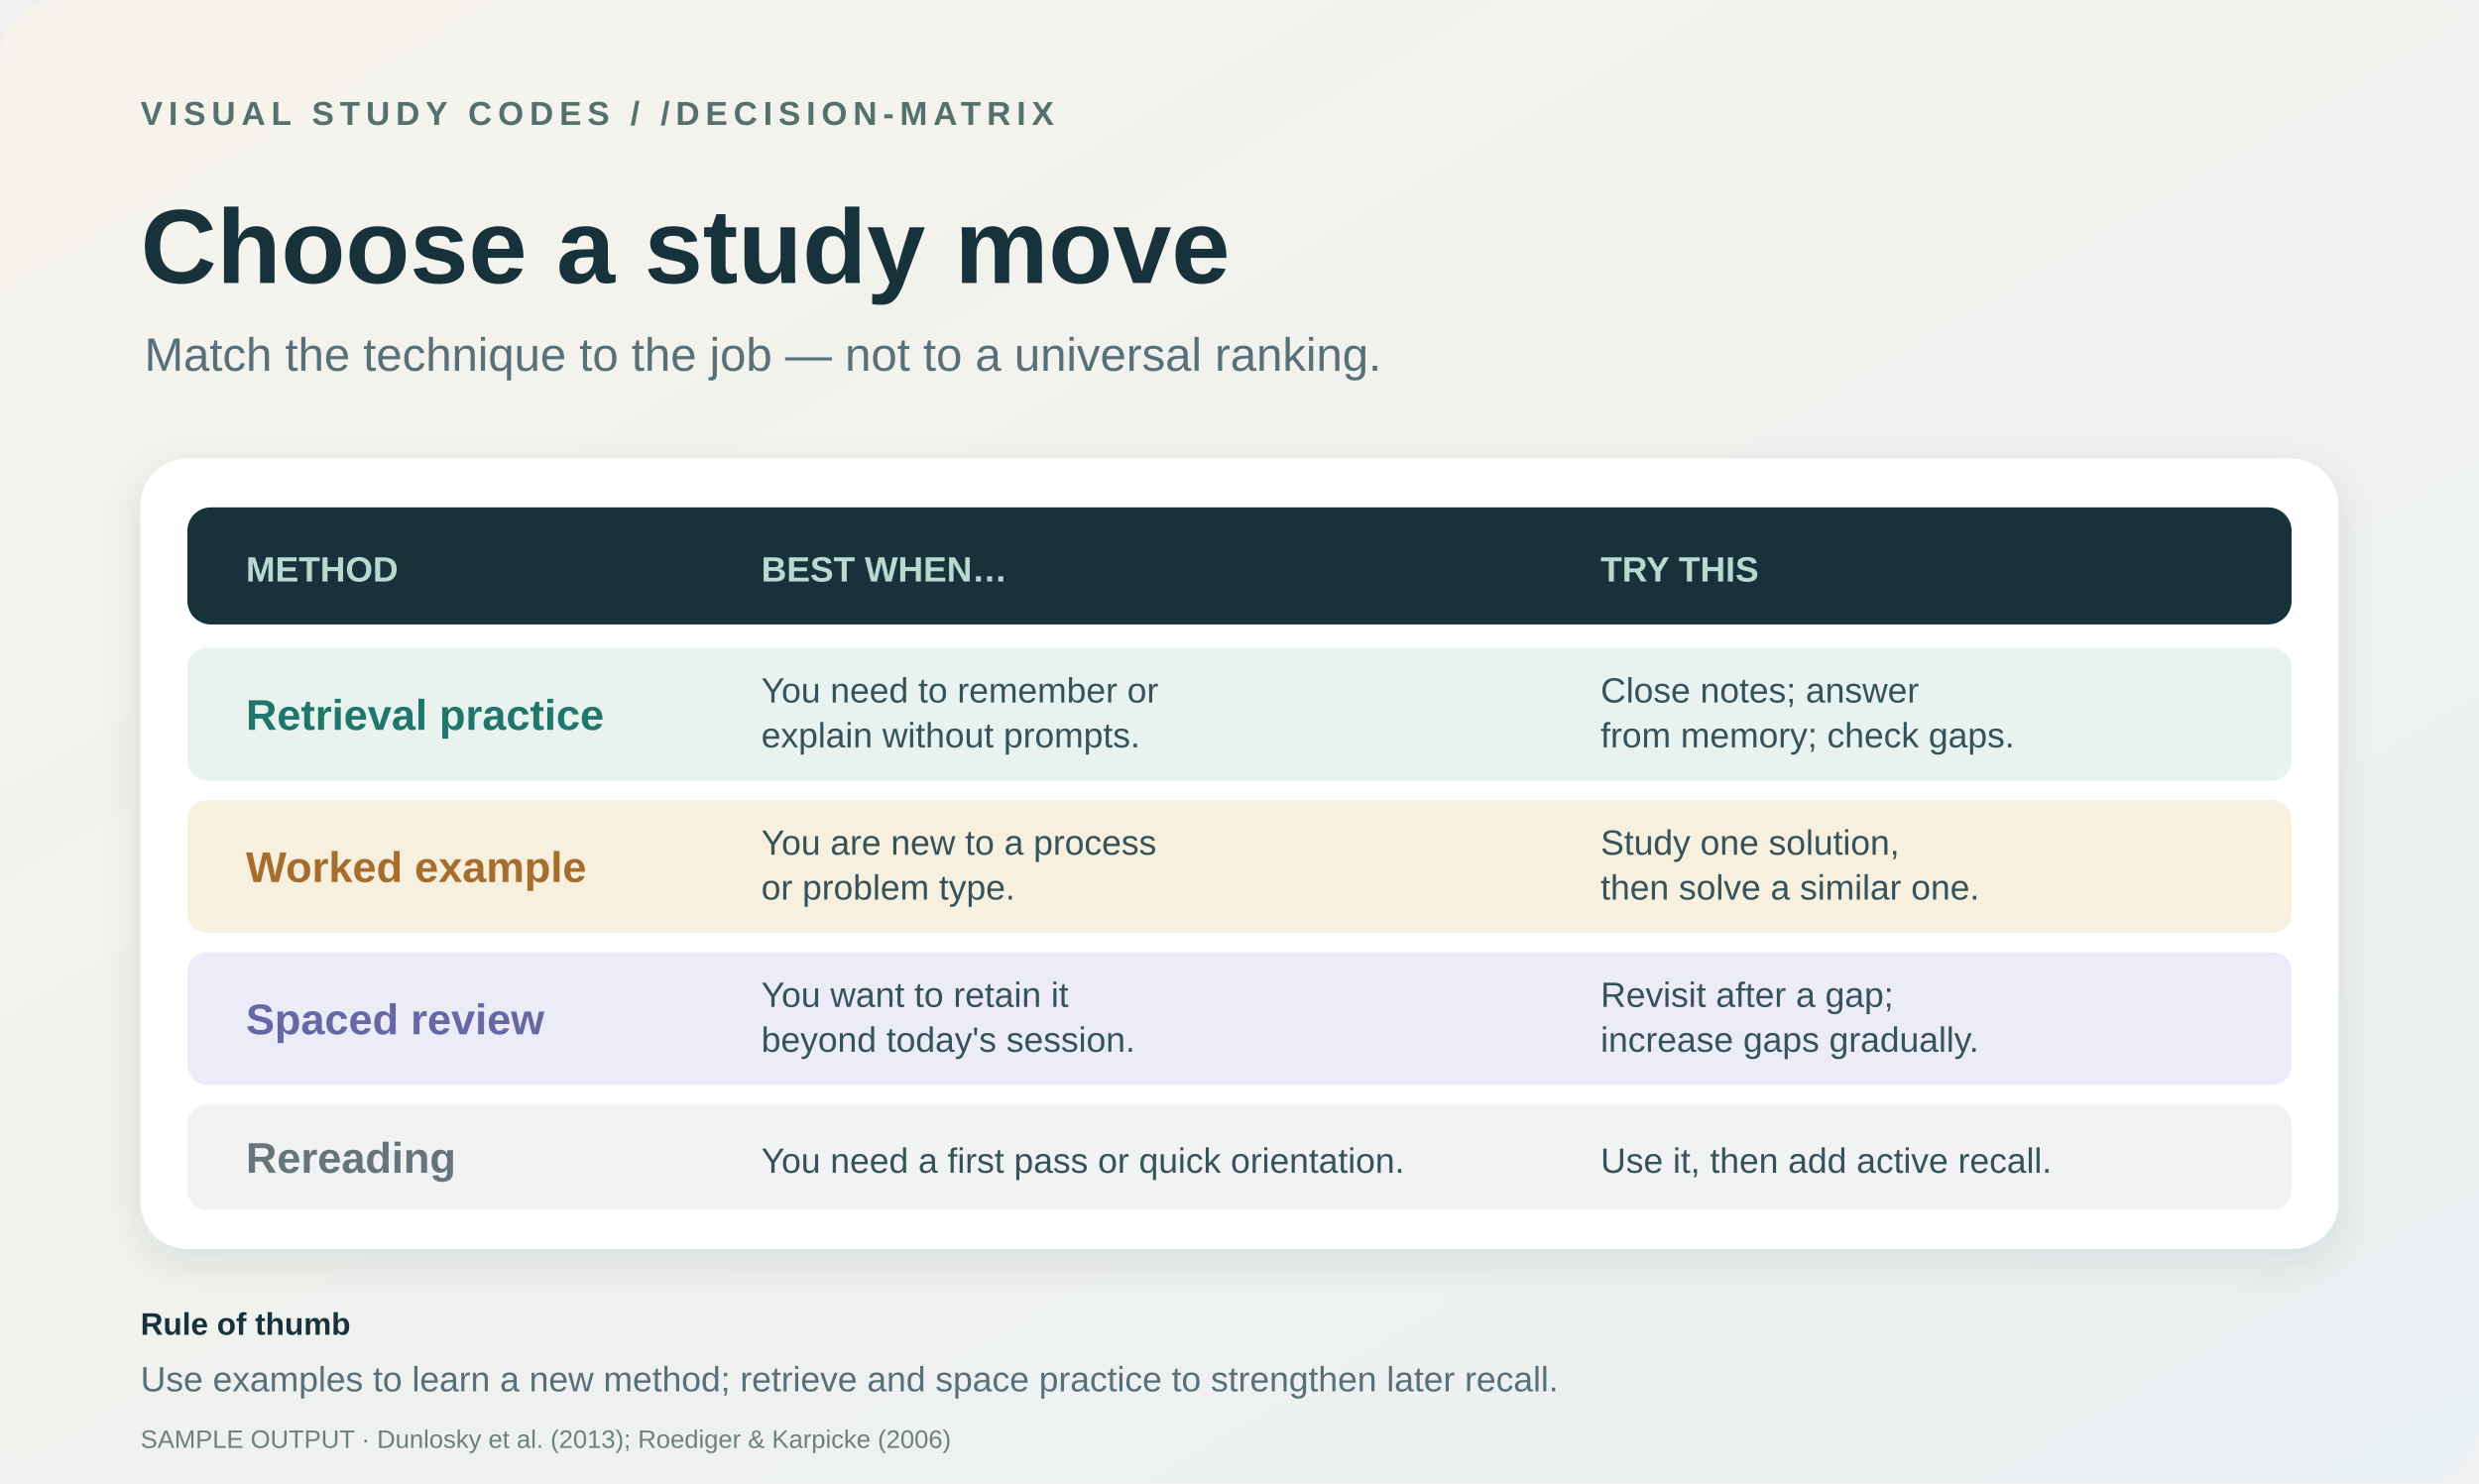
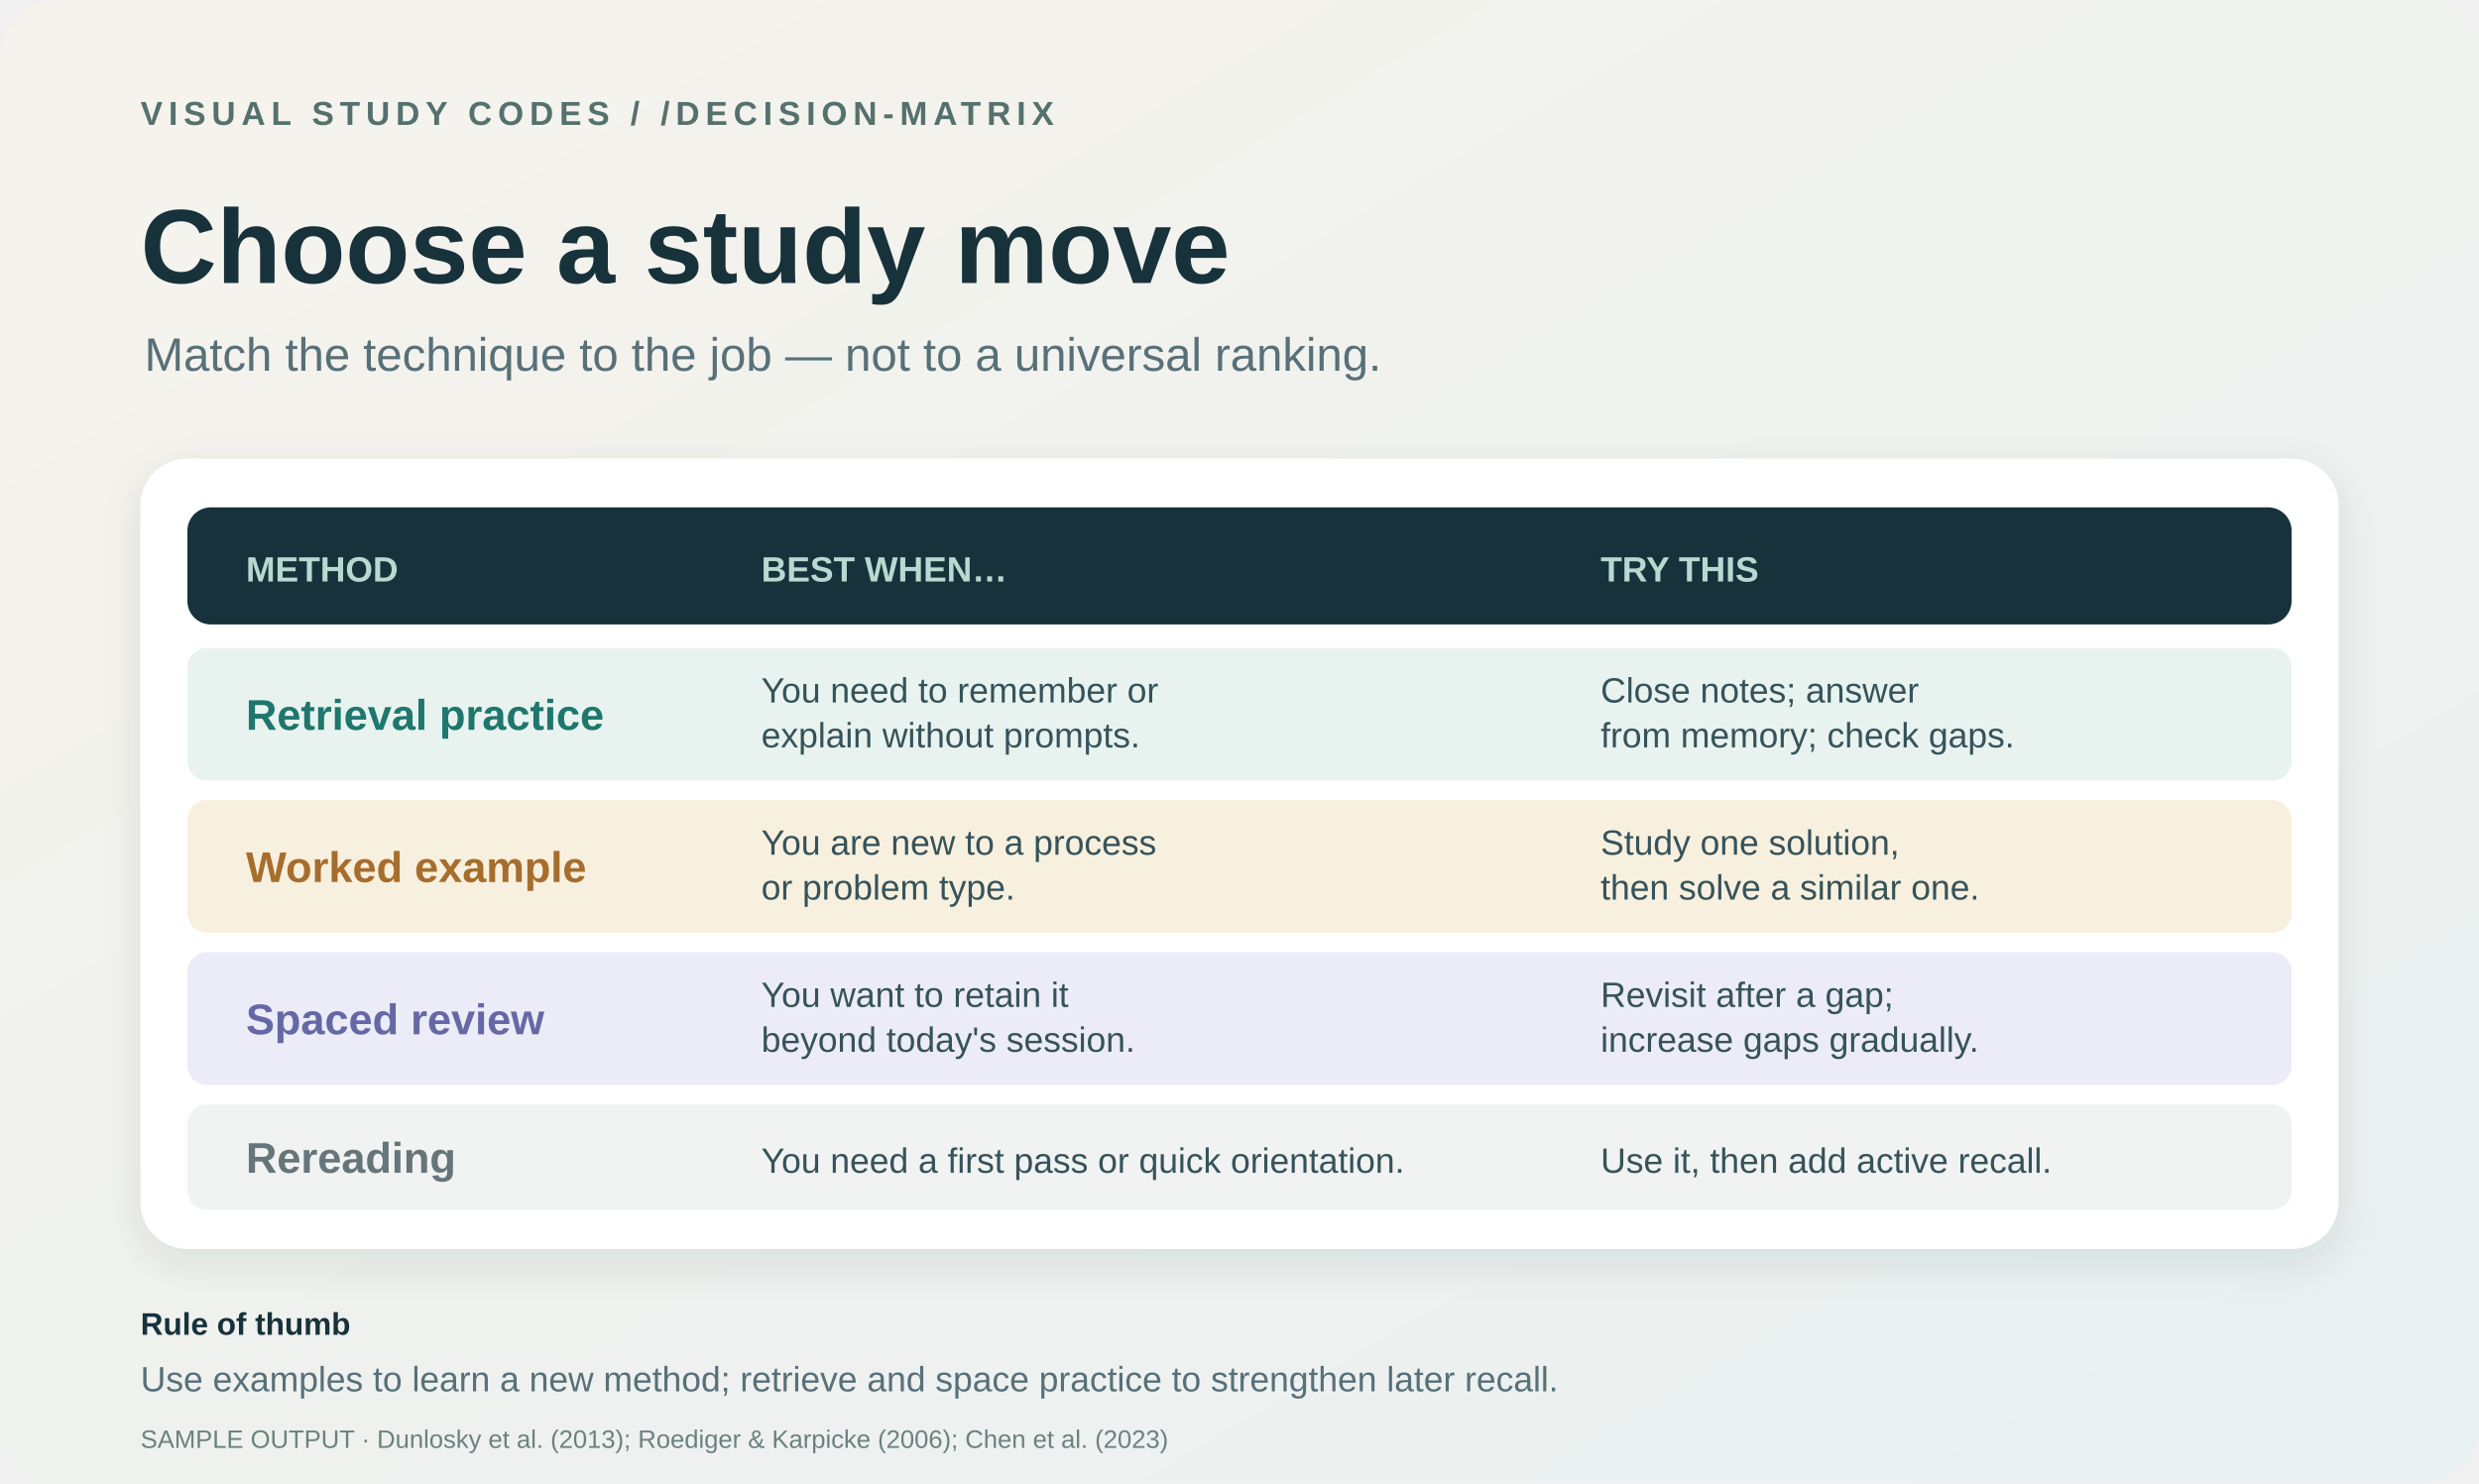
<svg xmlns="http://www.w3.org/2000/svg" width="1270" height="760" viewBox="0 0 1270 760">
  <defs>
    <linearGradient id="bg" x1="0" y1="0" x2="1" y2="1">
      <stop stop-color="#F6F3EC" />
      <stop offset="1" stop-color="#E9F0F1" />
    </linearGradient>
    <filter id="shadow" x="-20%" y="-20%" width="140%" height="140%">
      <feDropShadow dx="0" dy="7" stdDeviation="10" flood-color="#1B3340" flood-opacity=".10" />
    </filter>
  </defs>
  <rect width="1270" height="760" rx="30" fill="url(#bg)" />
  <text x="72" y="64" font-family="Arial,sans-serif" font-size="17" font-weight="700" letter-spacing="3" fill="#55716D">VISUAL STUDY CODES  /  /DECISION-MATRIX</text>
  <text x="72" y="145" font-family="Arial,sans-serif" font-size="54" font-weight="800" fill="#17323B">Choose a study move</text>
  <text x="74" y="190" font-family="Arial,sans-serif" font-size="24" fill="#587078">Match the technique to the job — not to a universal ranking.</text>
  <rect x="72" y="235" width="1126" height="405" rx="24" fill="#FFFFFF" filter="url(#shadow)" />
  <rect x="96" y="260" width="1078" height="60" rx="12" fill="#17323B" />
  <text x="126" y="298" font-family="Arial,sans-serif" font-size="18" font-weight="700" fill="#B8D8D0">METHOD</text>
  <text x="390" y="298" font-family="Arial,sans-serif" font-size="18" font-weight="700" fill="#B8D8D0">BEST WHEN…</text>
  <text x="820" y="298" font-family="Arial,sans-serif" font-size="18" font-weight="700" fill="#B8D8D0">TRY THIS</text>
  <g font-family="Arial,sans-serif">
    <rect x="96" y="332" width="1078" height="68" rx="10" fill="#E8F3EF" />
    <text x="126" y="374" font-size="22" font-weight="700" fill="#1F766D">Retrieval practice</text>
    <text x="390" y="360" font-size="18" fill="#36535A">You need to remember or</text>
    <text x="390" y="383" font-size="18" fill="#36535A">explain without prompts.</text>
    <text x="820" y="360" font-size="18" fill="#36535A">Close notes; answer</text>
    <text x="820" y="383" font-size="18" fill="#36535A">from memory; check gaps.</text>
    <rect x="96" y="410" width="1078" height="68" rx="10" fill="#F8F0DF" />
    <text x="126" y="452" font-size="22" font-weight="700" fill="#A76D2C">Worked example</text>
    <text x="390" y="438" font-size="18" fill="#36535A">You are new to a process</text>
    <text x="390" y="461" font-size="18" fill="#36535A">or problem type.</text>
    <text x="820" y="438" font-size="18" fill="#36535A">Study one solution,</text>
    <text x="820" y="461" font-size="18" fill="#36535A">then solve a similar one.</text>
    <rect x="96" y="488" width="1078" height="68" rx="10" fill="#ECECF8" />
    <text x="126" y="530" font-size="22" font-weight="700" fill="#6668A6">Spaced review</text>
    <text x="390" y="516" font-size="18" fill="#36535A">You want to retain it</text>
    <text x="390" y="539" font-size="18" fill="#36535A">beyond today's session.</text>
    <text x="820" y="516" font-size="18" fill="#36535A">Revisit after a gap;</text>
    <text x="820" y="539" font-size="18" fill="#36535A">increase gaps gradually.</text>
    <rect x="96" y="566" width="1078" height="54" rx="10" fill="#F1F2F2" />
    <text x="126" y="601" font-size="22" font-weight="700" fill="#66757A">Rereading</text>
    <text x="390" y="601" font-size="18" fill="#36535A">You need a first pass or quick orientation.</text>
    <text x="820" y="601" font-size="18" fill="#36535A">Use it, then add active recall.</text>
  </g>
  <text x="72" y="684" font-family="Arial,sans-serif" font-size="16" font-weight="700" fill="#17323B">Rule of thumb</text>
  <text x="72" y="713" font-family="Arial,sans-serif" font-size="18" fill="#587078">Use examples to learn a new method; retrieve and space practice to strengthen later recall.</text>
-   <text x="72" y="742" font-family="Arial,sans-serif" font-size="13" fill="#6C817F">SAMPLE OUTPUT · Dunlosky et al. (2013); Roediger &amp; Karpicke (2006)</text>
+   <text x="72" y="742" font-family="Arial,sans-serif" font-size="13" fill="#6C817F">SAMPLE OUTPUT · Dunlosky et al. (2013); Roediger &amp; Karpicke (2006); Chen et al. (2023)</text>
</svg>
